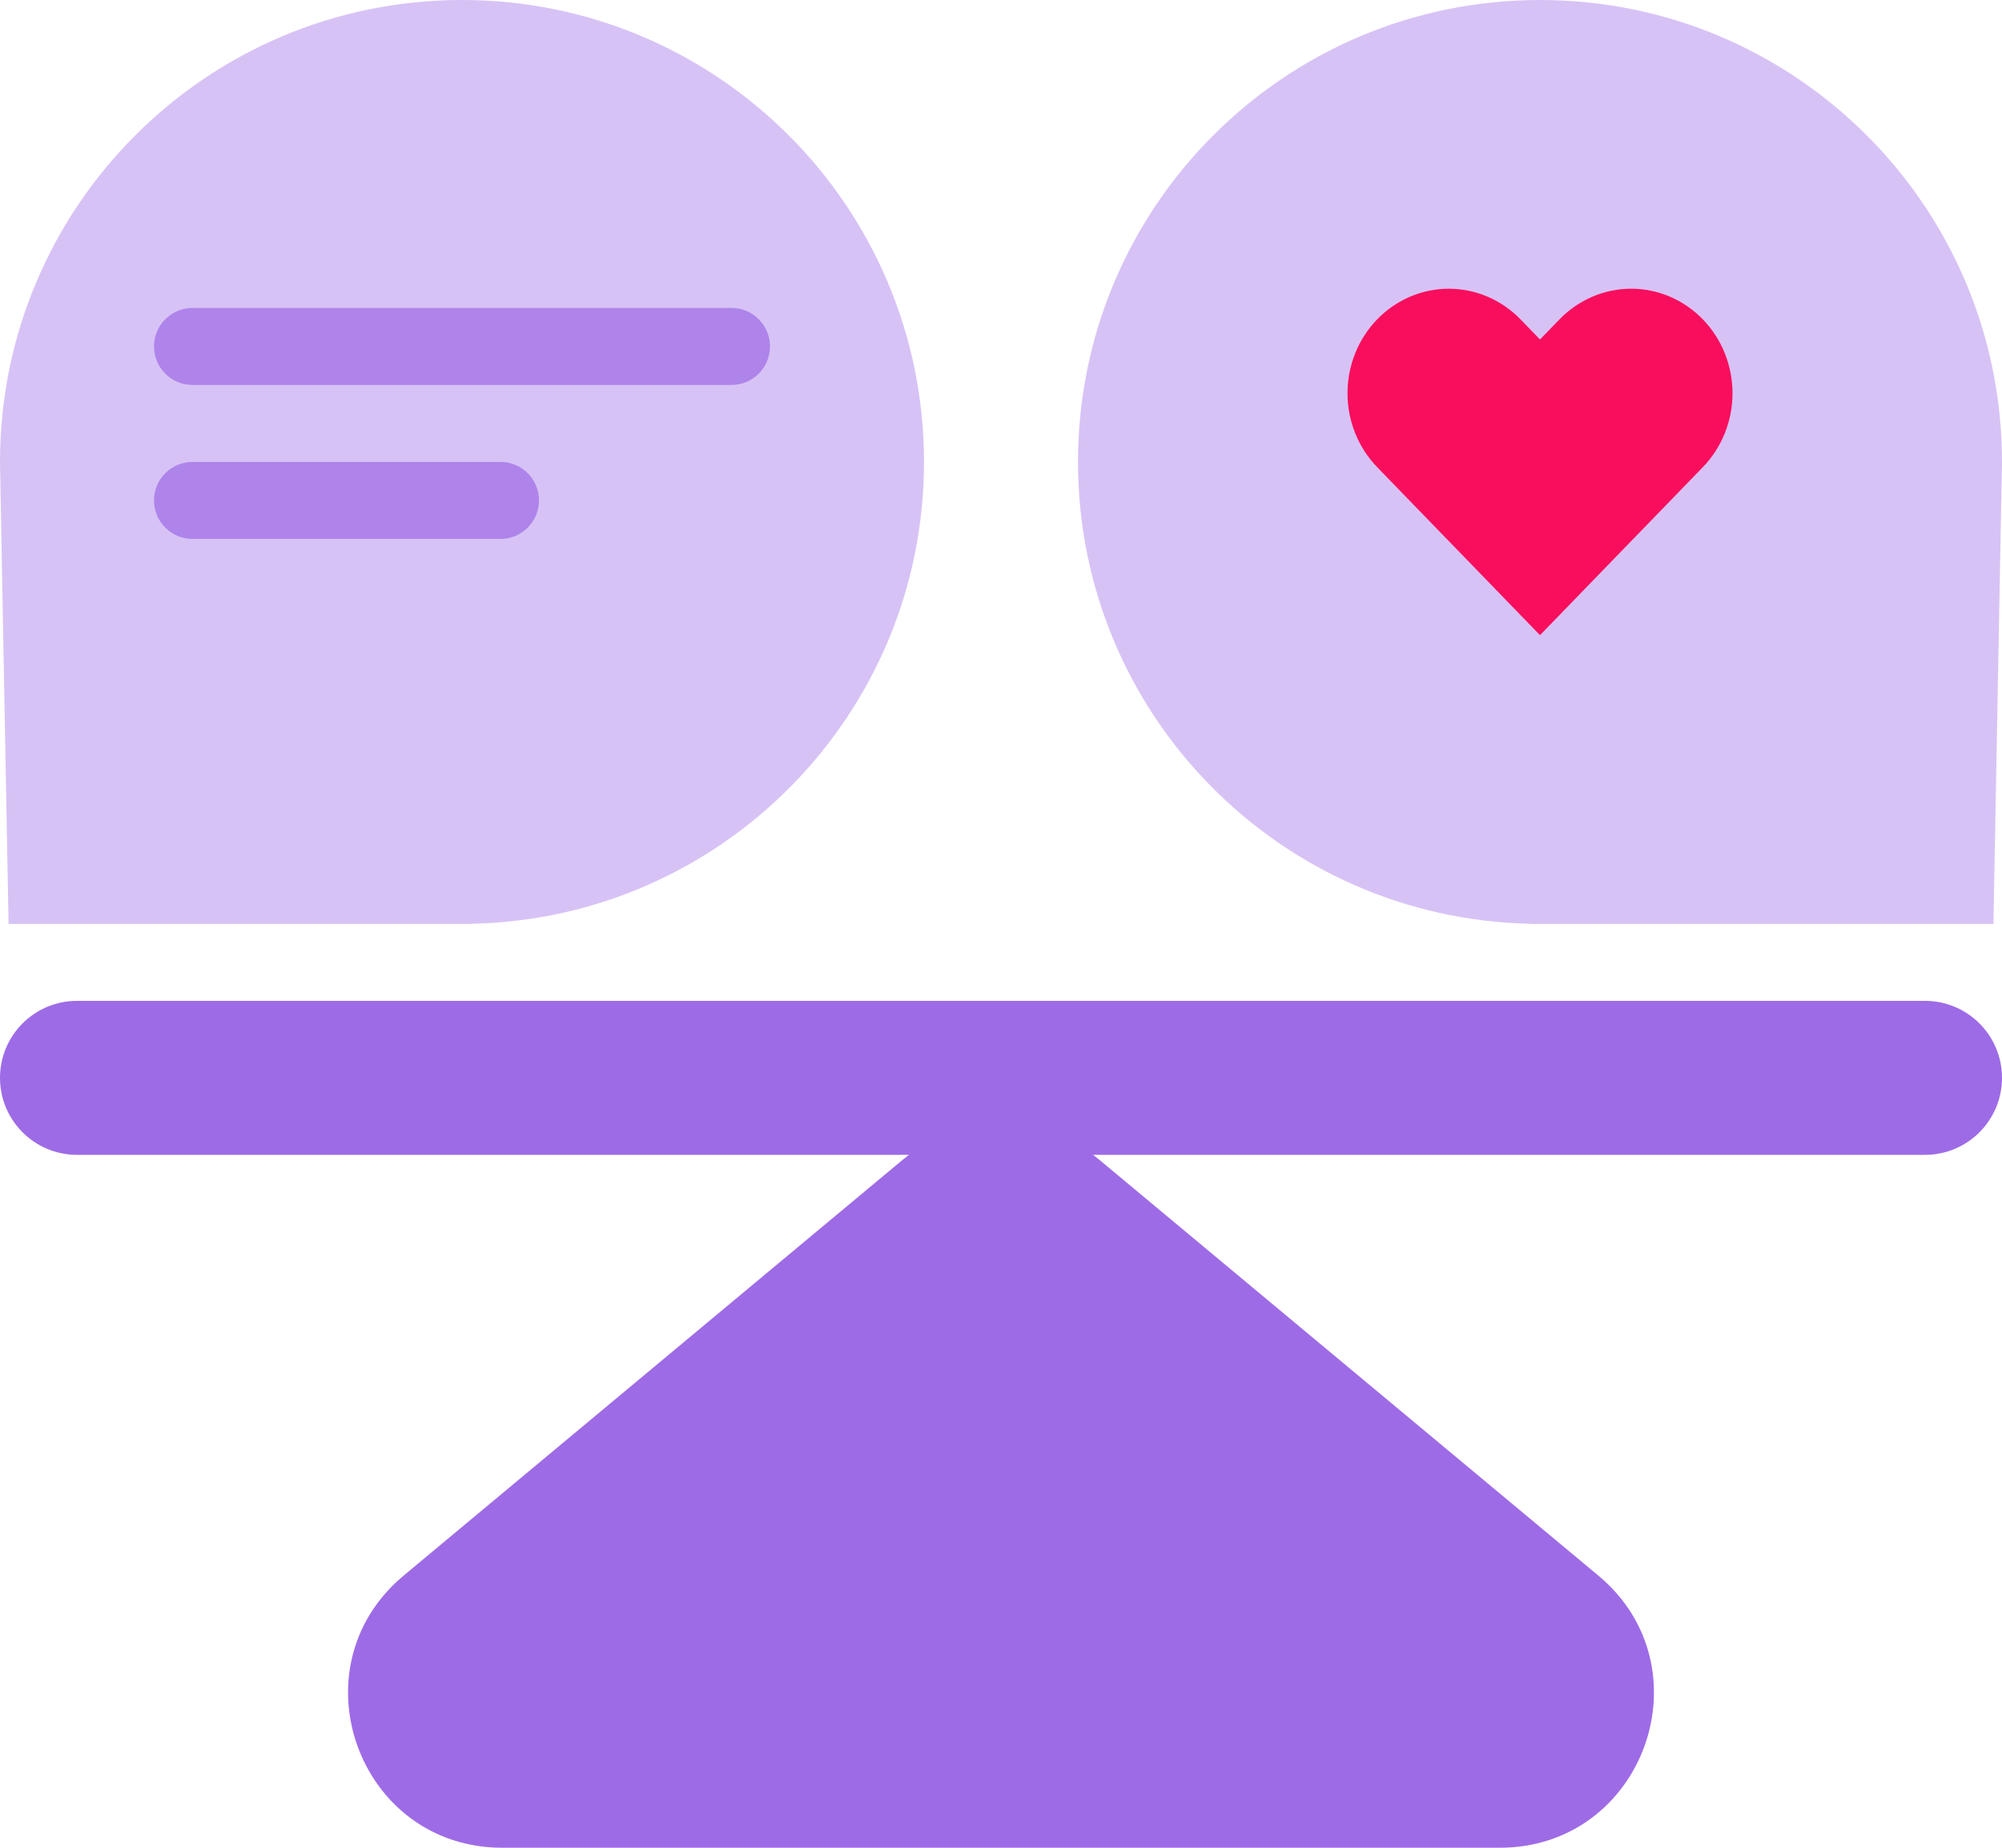
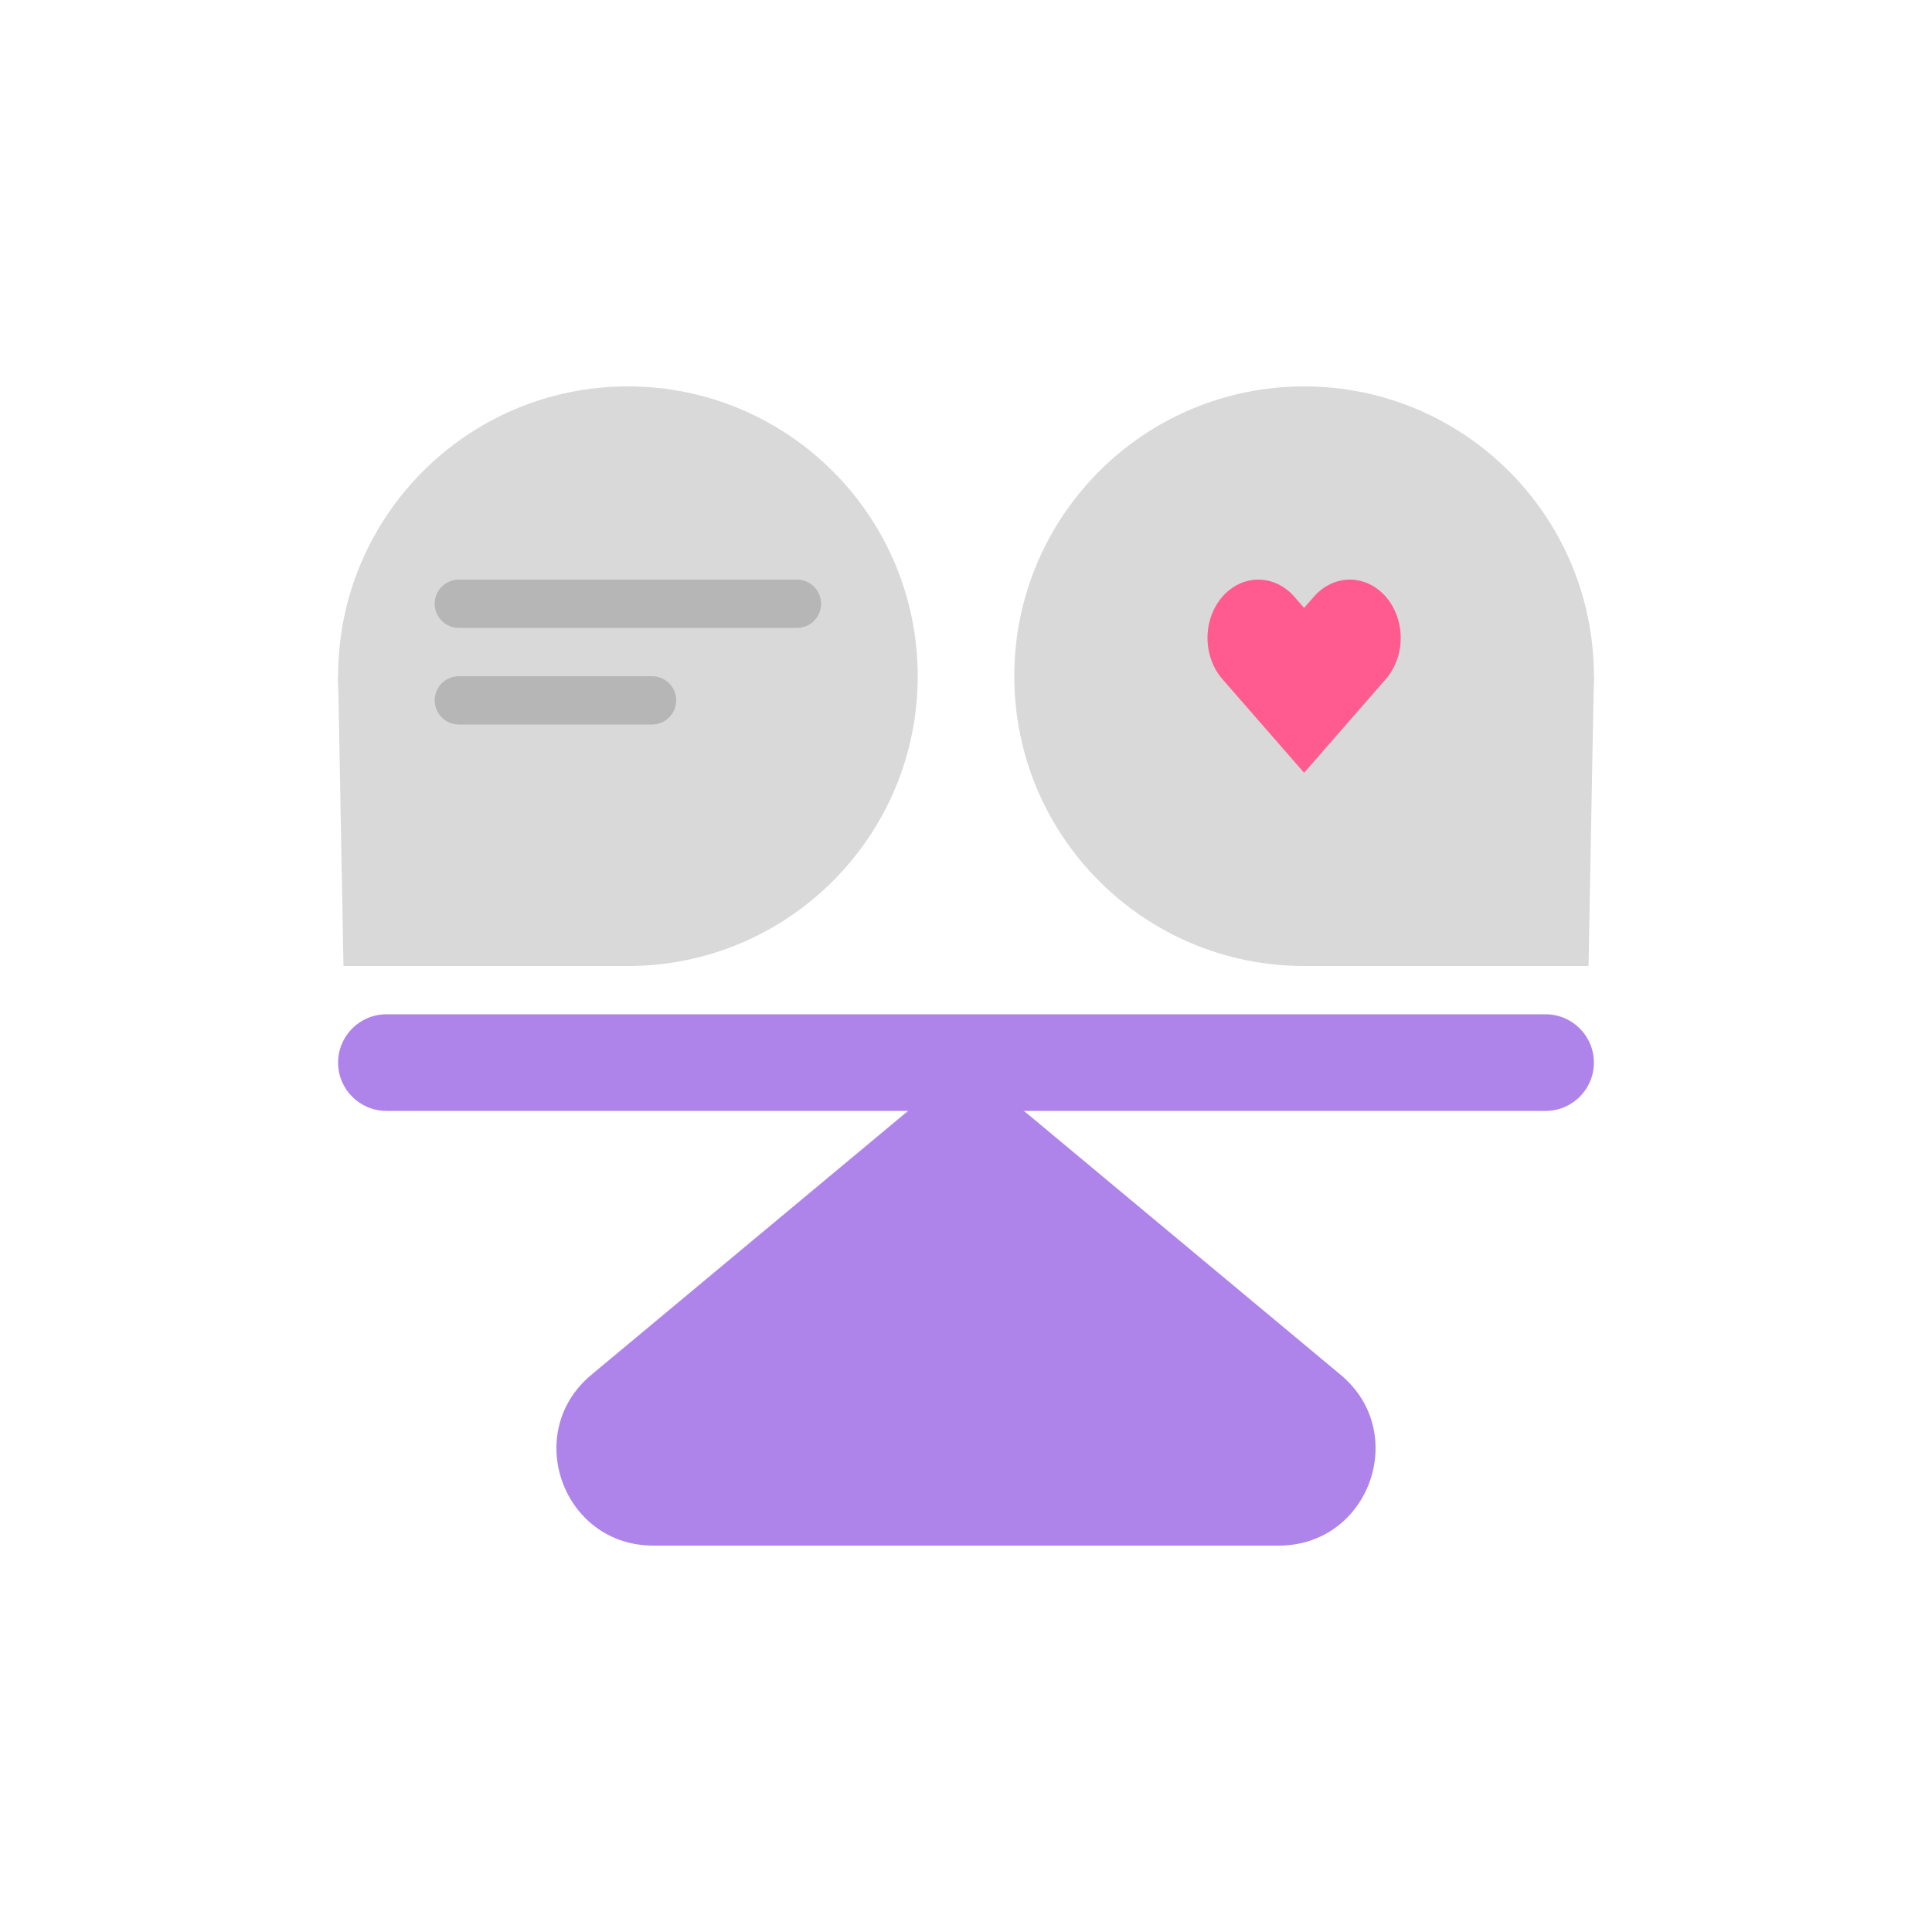
- <svg xmlns="http://www.w3.org/2000/svg" width="104" height="96" viewBox="0 0 104 96" fill="none">
-   <path d="M20.975 81.854L46.879 60.268C49.845 57.796 54.155 57.796 57.121 60.268L83.025 81.854C88.773 86.644 85.386 96 77.904 96H26.096C18.614 96 15.227 86.644 20.975 81.854Z" fill="#9E6BE6" />
-   <path d="M24 0C37.255 0 48 10.745 48 24C48 37.08 37.536 47.715 24.523 47.993L24.529 48H0.445L0.015 24.808C0.006 24.54 0 24.27 0 24C0 10.745 10.745 0 24 0Z" fill="#D7C2F5" />
-   <path d="M80 0C93.255 0 104 10.745 104 24C104 24.27 103.993 24.54 103.984 24.808L103.555 48H79.471L79.477 47.993C66.463 47.715 56 37.08 56 24C56 10.745 66.745 0 80 0Z" fill="#D7C2F5" />
-   <rect x="8" y="16" width="32" height="4" rx="2" fill="#AE84EA" />
-   <rect x="8" y="24" width="20" height="4" rx="2" fill="#AE84EA" />
-   <path d="M88.458 16.591C87.969 16.087 87.389 15.687 86.75 15.414C86.112 15.14 85.427 15 84.736 15C84.045 15 83.36 15.14 82.722 15.414C82.083 15.687 81.503 16.087 81.014 16.591L80 17.638L78.986 16.591C77.998 15.573 76.66 15.001 75.264 15.001C73.868 15.001 72.529 15.573 71.542 16.591C70.555 17.61 70 18.991 70 20.432C70 21.872 70.555 23.254 71.542 24.272L72.556 25.319L80 33L87.444 25.319L88.458 24.272C88.947 23.768 89.335 23.169 89.599 22.511C89.864 21.852 90 21.145 90 20.432C90 19.719 89.864 19.012 89.599 18.353C89.335 17.694 88.947 17.096 88.458 16.591Z" fill="#F80E5C" />
-   <rect y="52" width="104" height="8" rx="4" fill="#9E6BE6" />
+ <svg xmlns="http://www.w3.org/2000/svg" width="244" height="244" viewBox="0 0 244 244" fill="none">
+   <path d="M74.687 173.628L114.19 140.709C118.714 136.938 125.286 136.938 129.81 140.709L169.313 173.628C178.079 180.933 172.914 195.2 161.503 195.2H82.497C71.086 195.2 65.921 180.933 74.687 173.628Z" fill="#AE84EA" />
+   <circle cx="79.3" cy="85.4" r="36.6" fill="#D9D9D9" />
+   <circle cx="36.6" cy="36.6" r="36.6" transform="matrix(-1 0 0 1 201.3 48.8)" fill="#D9D9D9" />
+   <path d="M43.379 122L42.7 85.4L80.107 122H43.379Z" fill="#D9D9D9" />
+   <path d="M200.621 122L201.3 85.4L163.893 122H200.621Z" fill="#D9D9D9" />
+   <rect x="54.9" y="73.2" width="48.8" height="6.1" rx="3.05" fill="#B6B6B6" />
+   <rect x="54.9" y="85.4" width="30.5" height="6.1" rx="3.05" fill="#B6B6B6" />
+   <path d="M175.019 75.357C174.422 74.673 173.714 74.131 172.935 73.761C172.156 73.391 171.321 73.2 170.478 73.2C169.634 73.2 168.799 73.391 168.02 73.761C167.241 74.131 166.533 74.673 165.937 75.357L164.7 76.776L163.462 75.357C162.258 73.976 160.625 73.201 158.922 73.201C157.218 73.201 155.585 73.976 154.381 75.357C153.177 76.738 152.5 78.611 152.5 80.563C152.5 82.516 153.177 84.388 154.381 85.769L155.618 87.188L164.7 97.6L173.781 87.188L175.019 85.769C175.615 85.086 176.088 84.274 176.411 83.381C176.734 82.488 176.9 81.53 176.9 80.563C176.9 79.596 176.734 78.639 176.411 77.746C176.088 76.852 175.615 76.041 175.019 75.357Z" fill="#FF5B91" />
+   <rect x="42.7" y="128.1" width="158.6" height="12.2" rx="6.1" fill="#AE84EA" />
</svg>
